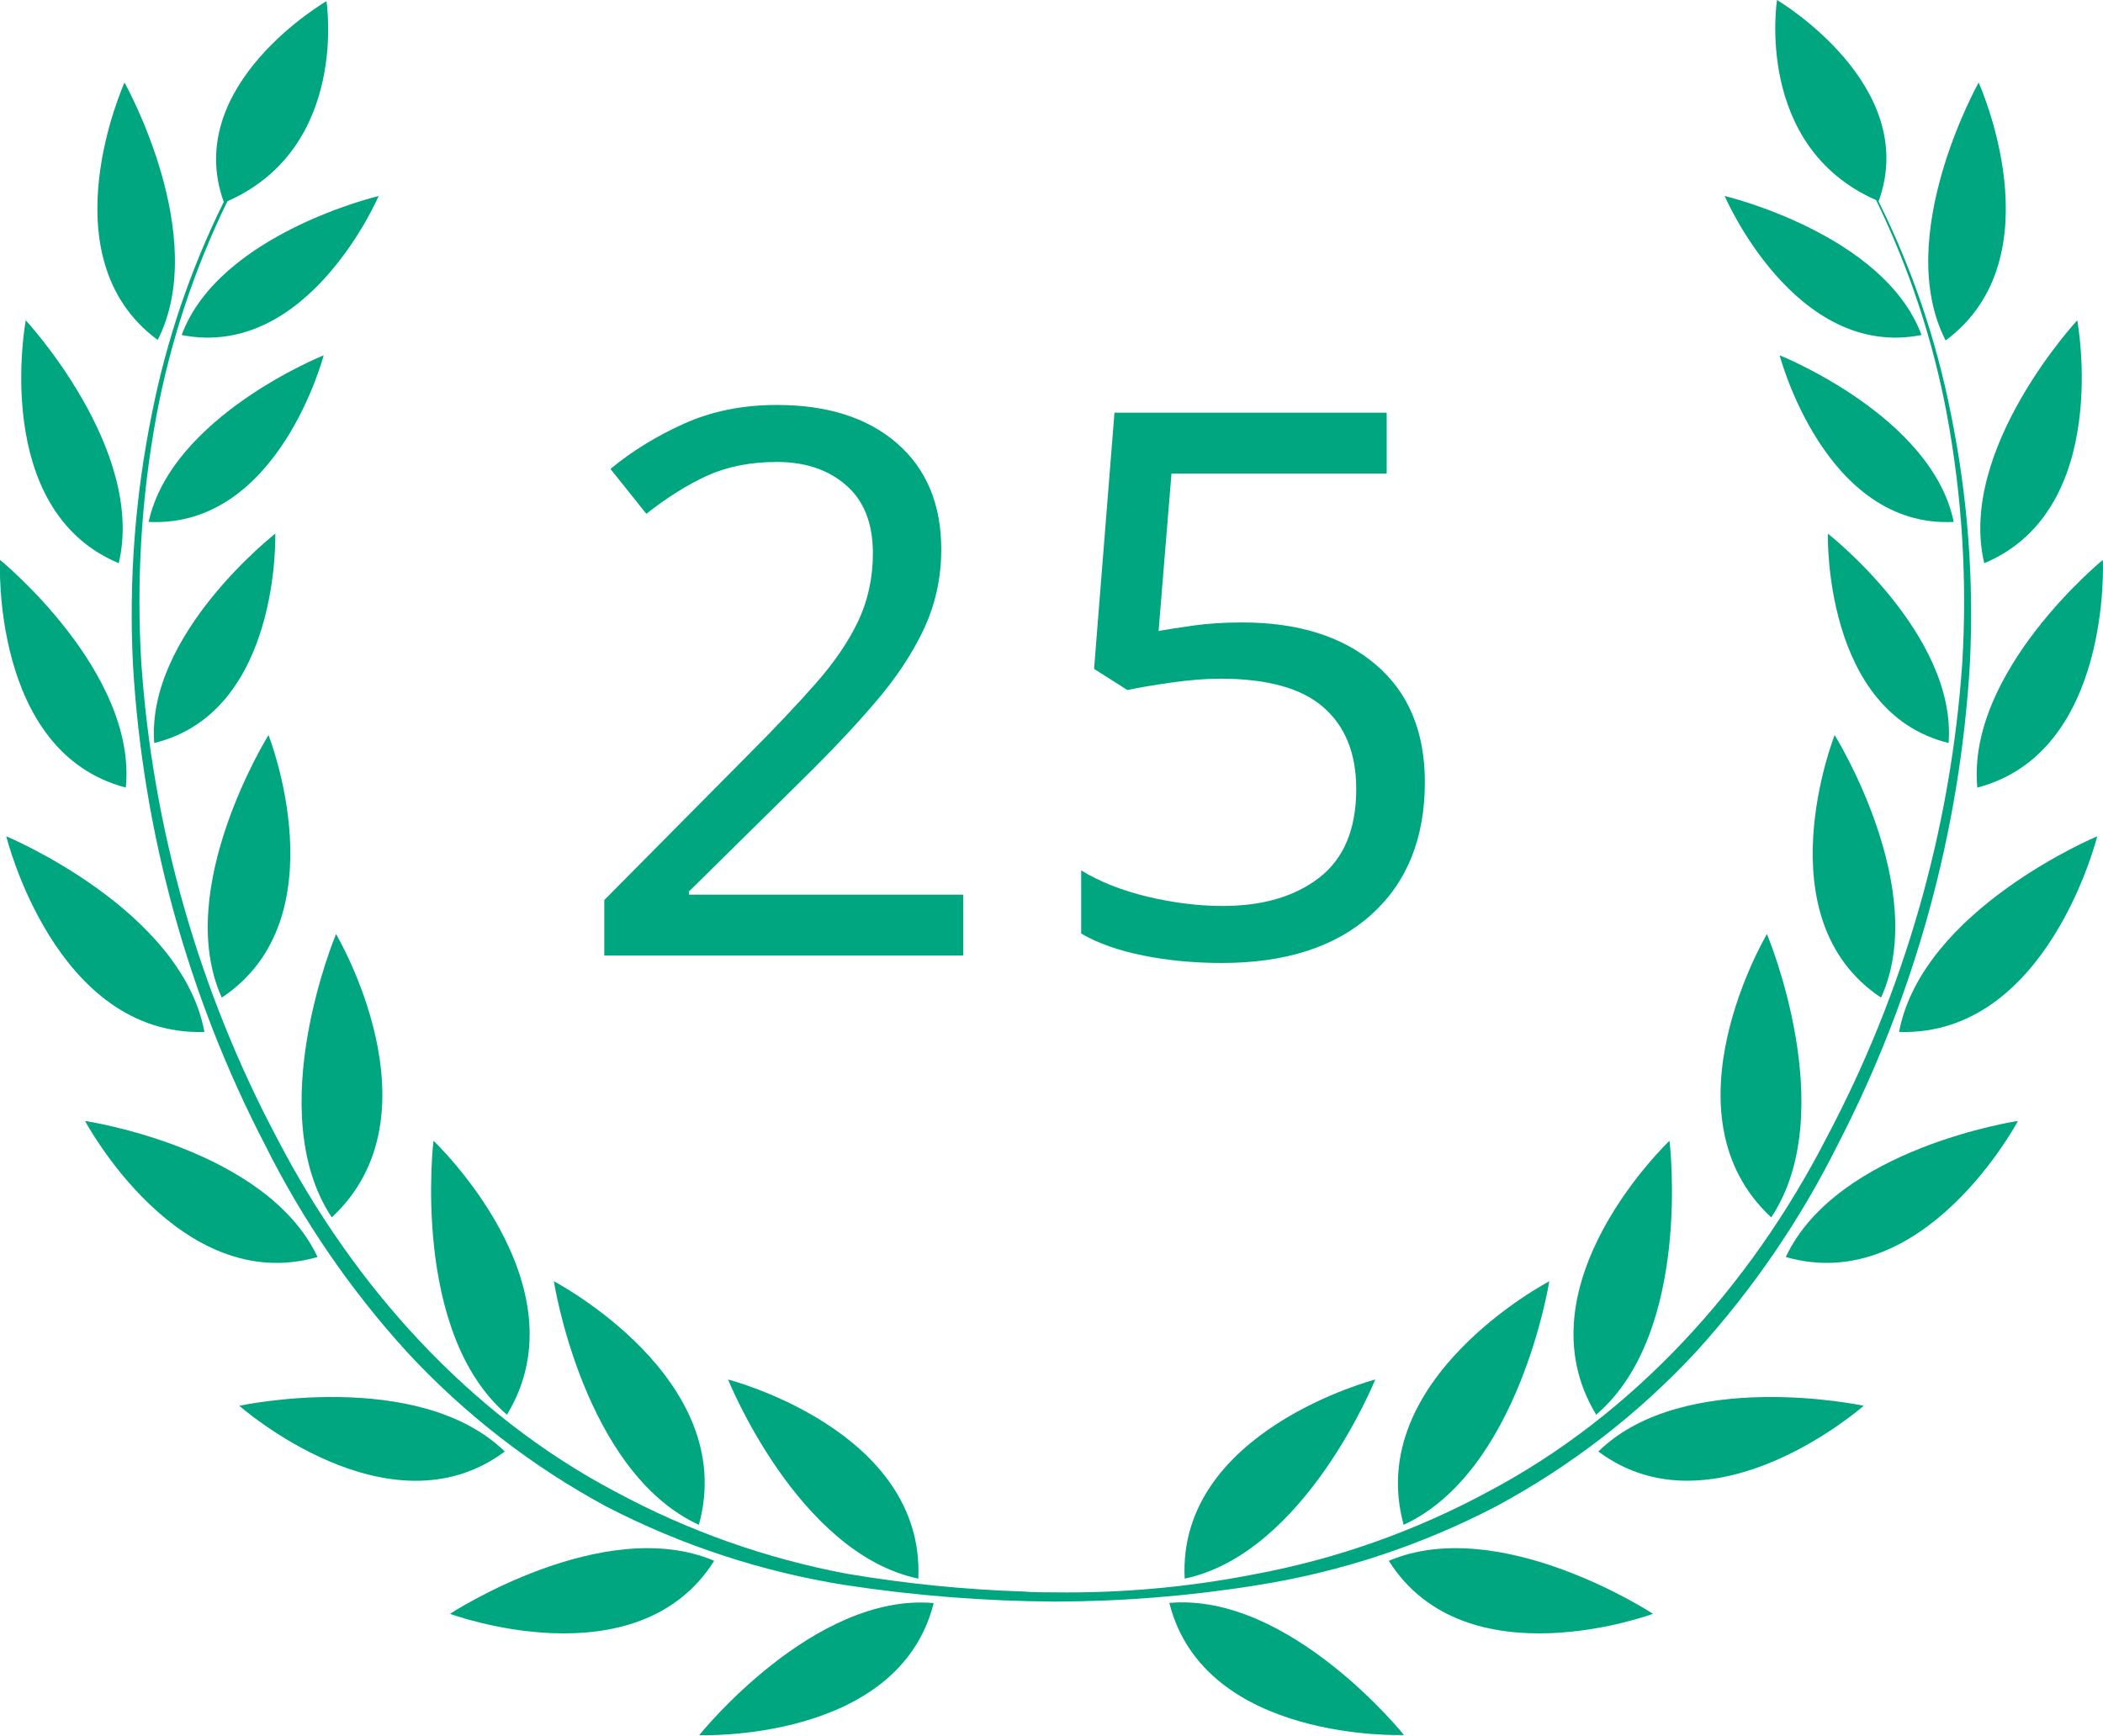
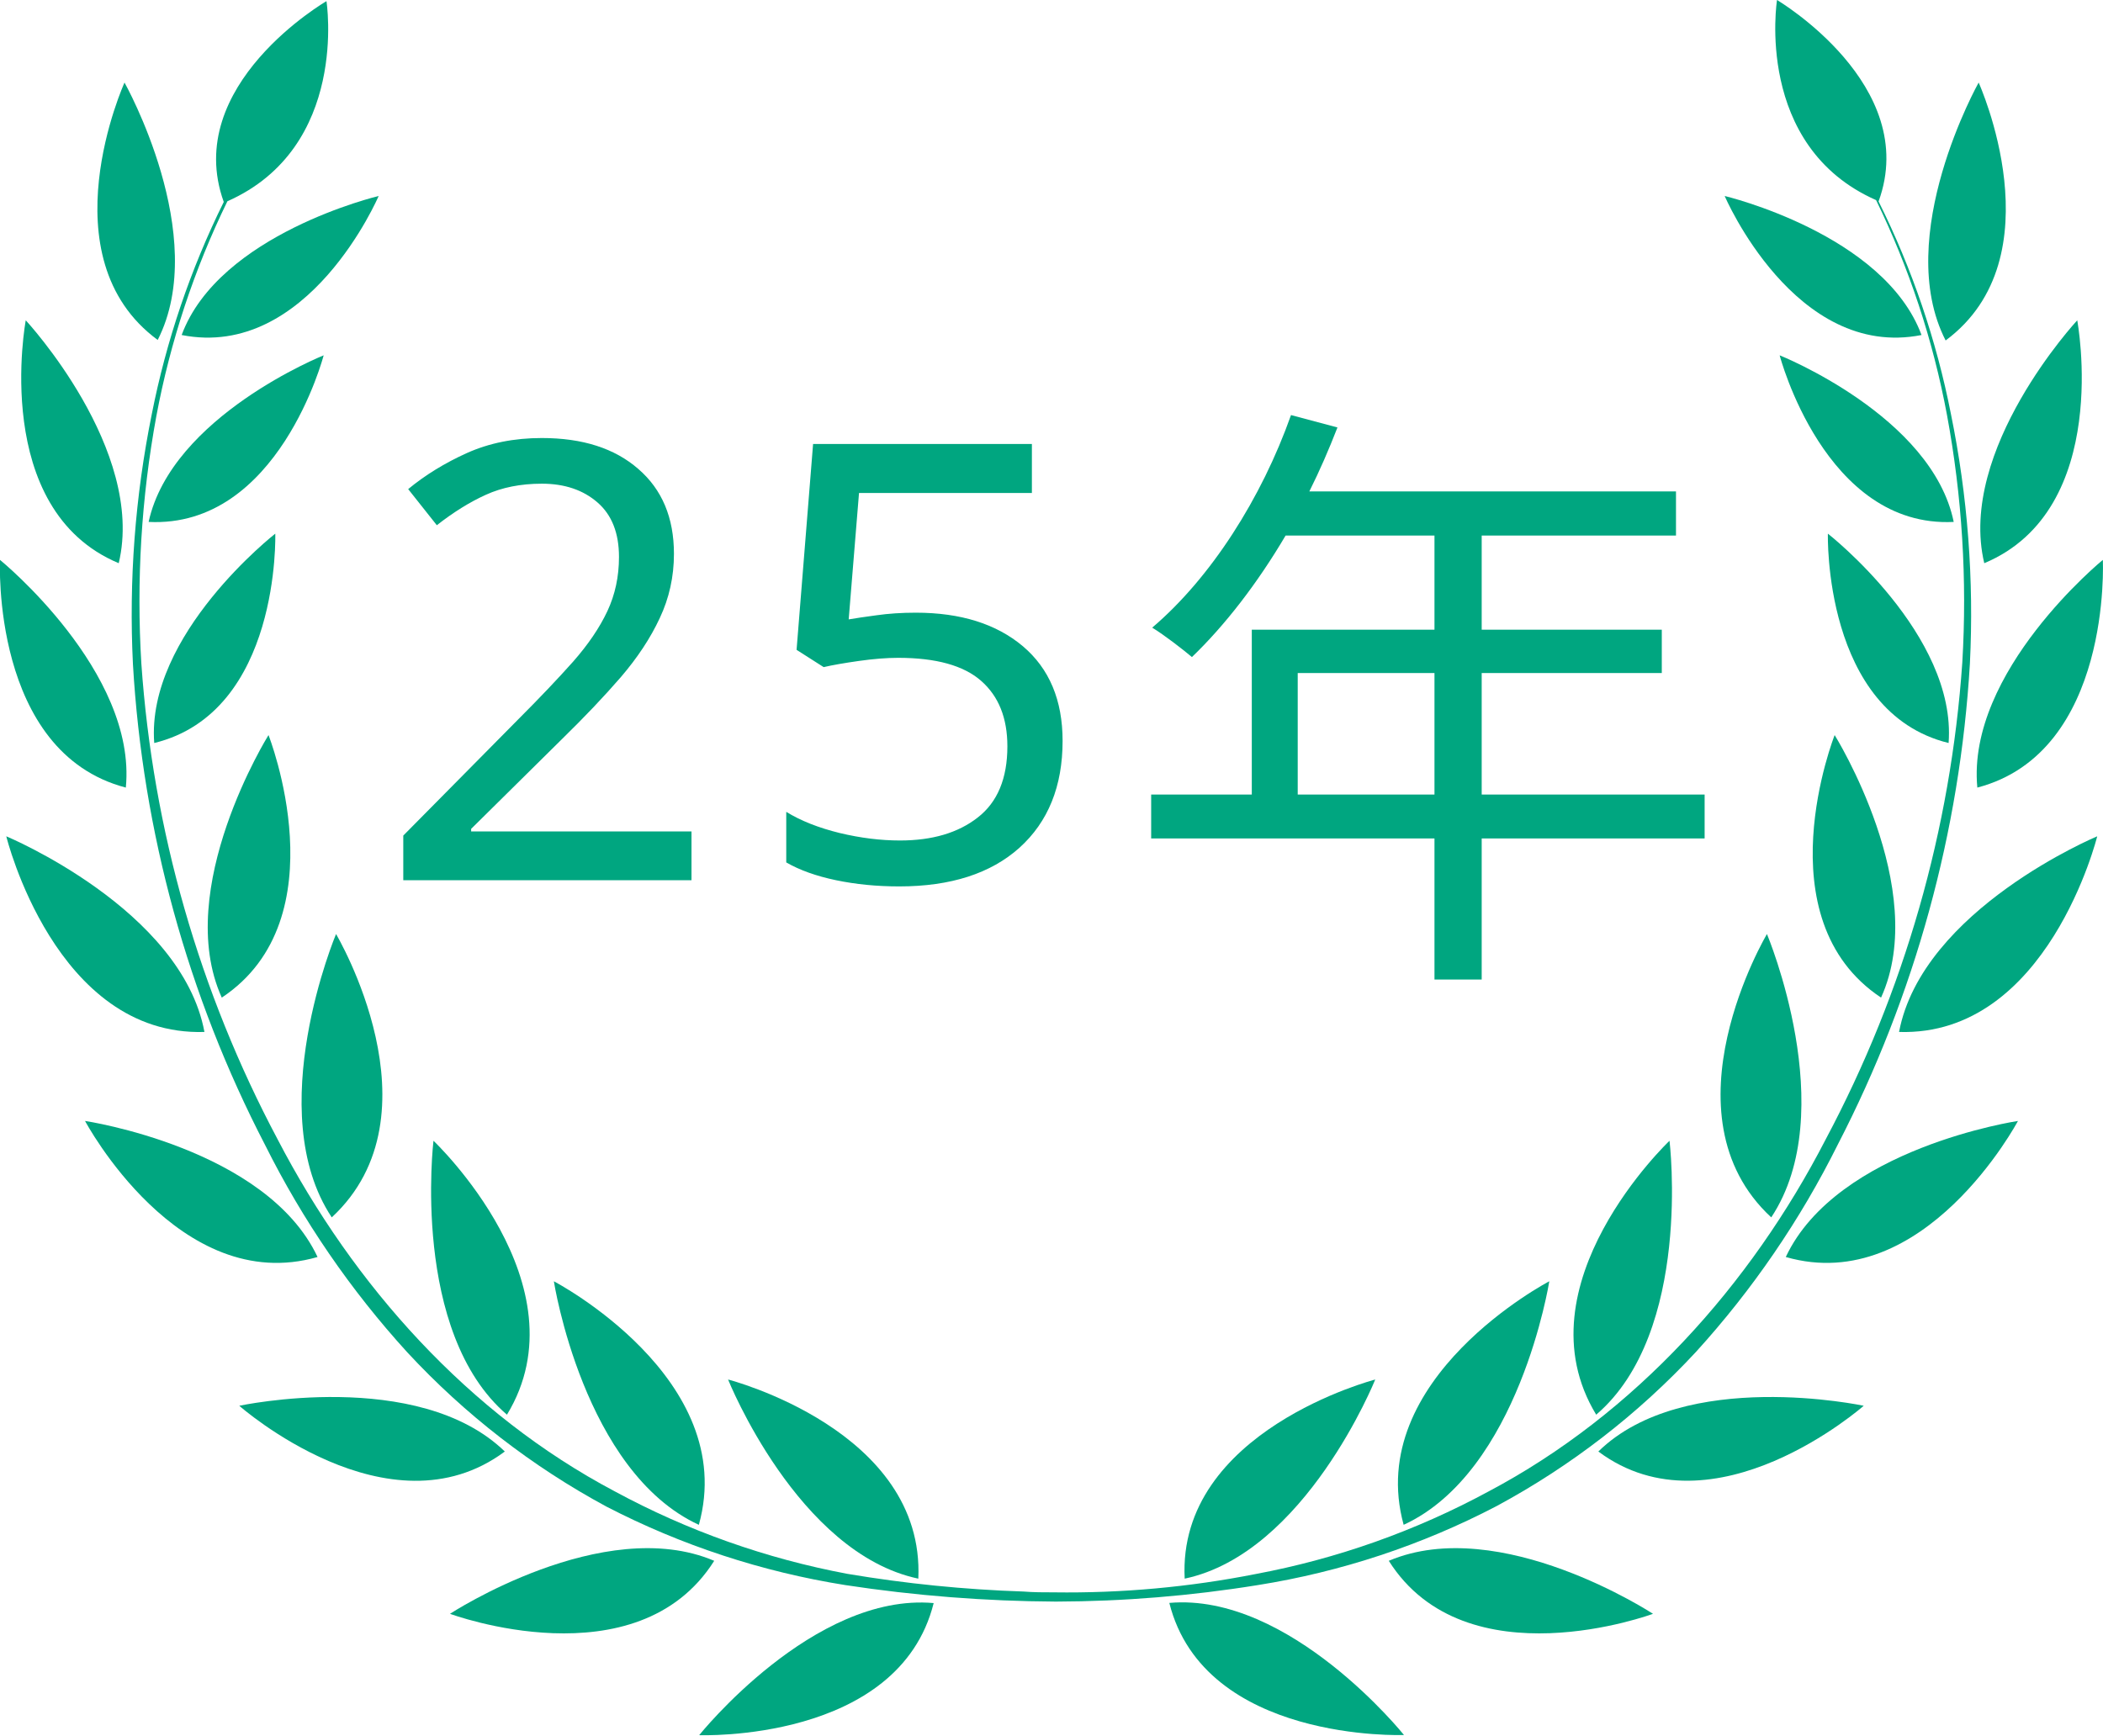
<svg xmlns="http://www.w3.org/2000/svg" viewBox="0 0 127.35 105.1">
  <defs>
-     <style>.a{font-size:46.04px;font-family:PingFangTC-Regular-B5pc-H, PingFang TC;letter-spacing:0.04em;}.a,.b{fill:#00a680;}</style>
+     <style>.a,.b{fill:#00a680;}.b{font-size:37px;font-family:SourceHanSansTW-Regular-B5pc-H, Source Han Sans TW;letter-spacing:0.04em;}</style>
  </defs>
-   <text class="a" transform="translate(34.39 57.87)">25</text>
-   <path class="b" d="M119.82,5s-5.23,9.31-2,15.62C124.62,15.58,119.82,5,119.82,5Z" />
-   <path class="b" d="M104.44,11.87s4.25,9.94,11.92,8.42C114.09,14.16,104.44,11.87,104.44,11.87Z" />
-   <path class="b" d="M107.77,21.52S110.5,32,118.31,31.61C117,25.2,107.77,21.52,107.77,21.52Z" />
-   <path class="b" d="M110.69,32.32S110.39,43.13,118,45C118.5,38.43,110.69,32.32,110.69,32.32Z" />
-   <path class="b" d="M113.91,60.42c3-6.59-2.81-15.9-2.81-15.9S106.7,55.63,113.91,60.42Z" />
-   <path class="b" d="M107,56.57s-6.49,10.91.26,17.16C111.52,67.31,107,56.57,107,56.57Z" />
-   <path class="b" d="M101.1,69.09s-9.22,8.73-4.44,16.59C102.51,80.68,101.1,69.09,101.1,69.09Z" />
-   <path class="b" d="M93.82,77.6S82.56,83.48,85,92.35C92,89.13,93.82,77.6,93.82,77.6Z" />
-   <path class="b" d="M83.28,83.55s-12,3.11-11.54,12.06C79.05,94.07,83.28,83.55,83.28,83.55Z" />
-   <path class="b" d="M120.16,34.11c7.79-3.26,5.63-14.71,5.63-14.71S118.52,27.23,120.16,34.11Z" />
-   <path class="b" d="M119.74,47.7c8.17-2.14,7.6-13.79,7.6-13.79S119.07,40.67,119.74,47.7Z" />
-   <path class="b" d="M115,62.5c9,.28,12-11.85,12-11.85S116.41,55.07,115,62.5Z" />
-   <path class="b" d="M108.14,76.13c8.4,2.42,14.06-8.24,14.06-8.24S111.25,69.52,108.14,76.13Z" />
-   <path class="b" d="M96.79,87.91c7,5.22,16.07-2.77,16.07-2.77S102,82.81,96.79,87.91Z" />
-   <path class="b" d="M84.1,94.53c4.68,7.41,16,3.21,16,3.21S90.84,91.67,84.1,94.53Z" />
-   <path class="b" d="M70.81,97.08c2.13,8.47,14.21,8,14.21,8S78.1,96.44,70.81,97.08Z" />
-   <path class="b" d="M76.17,96a47.26,47.26,0,0,0,14.45-4.78,46.65,46.65,0,0,0,12.07-9.33,55.26,55.26,0,0,0,8.6-12.57,72.77,72.77,0,0,0,8-29.13,60.44,60.44,0,0,0-1.15-15.12,50.83,50.83,0,0,0-4.38-12.87h0C116.33,5.15,107.61,0,107.61,0s-1.41,8.85,6,12.12a51.16,51.16,0,0,1,4.29,13,62.05,62.05,0,0,1,.93,15A72,72,0,0,1,110.56,69C106,77.85,99,85.64,90.14,90.33a48.28,48.28,0,0,1-14.1,5,58.8,58.8,0,0,1-12.21,1.11c-.62,0-1.24,0-1.86-.05a80,80,0,0,1-10.65-1.07,48.28,48.28,0,0,1-14.1-5C28.37,85.64,21.41,77.85,16.81,69A72,72,0,0,1,8.56,40.19a62,62,0,0,1,.91-15,51.19,51.19,0,0,1,4.3-13c7.39-3.27,6-12.12,6-12.12S11,5.15,13.55,12.23l0,0A51.57,51.57,0,0,0,9.19,25.09,61,61,0,0,0,8.05,40.22a72.42,72.42,0,0,0,8,29.12,55.34,55.34,0,0,0,8.62,12.57,46.64,46.64,0,0,0,12.06,9.34A47.81,47.81,0,0,0,51.19,96a87.68,87.68,0,0,0,12.75,1A77.93,77.93,0,0,0,76.17,96Z" />
-   <path class="b" d="M9.55,20.59C12.76,14.28,7.54,5,7.54,5S2.74,15.58,9.55,20.59Z" />
-   <path class="b" d="M11,20.29c7.68,1.52,11.93-8.42,11.93-8.42S13.27,14.16,11,20.29Z" />
-   <path class="b" d="M9,31.61C16.87,32,19.6,21.52,19.6,21.52S10.4,25.2,9,31.61Z" />
-   <path class="b" d="M16.67,32.32S8.84,38.43,9.34,45C17,43.13,16.67,32.32,16.67,32.32Z" />
-   <path class="b" d="M16.26,44.52s-5.81,9.31-2.83,15.9C20.65,55.63,16.26,44.52,16.26,44.52Z" />
-   <path class="b" d="M20.35,56.57s-4.52,10.74-.26,17.16C26.83,67.48,20.35,56.57,20.35,56.57Z" />
-   <path class="b" d="M30.7,85.68c4.78-7.86-4.45-16.59-4.45-16.59S24.86,80.68,30.7,85.68Z" />
-   <path class="b" d="M42.32,92.35c2.47-8.87-8.78-14.75-8.78-14.75S35.33,89.13,42.32,92.35Z" />
-   <path class="b" d="M55.61,95.61c.41-9-11.52-12.06-11.52-12.06S48.3,94.07,55.61,95.61Z" />
-   <path class="b" d="M7.19,34.11C8.83,27.23,1.56,19.4,1.56,19.4S-.6,30.85,7.19,34.11Z" />
-   <path class="b" d="M7.62,47.7C8.3,40.67,0,33.91,0,33.91S-.55,45.56,7.62,47.7Z" />
-   <path class="b" d="M12.38,62.5C11,55.07.38,50.65.38,50.65S3.35,62.78,12.38,62.5Z" />
-   <path class="b" d="M19.23,76.13c-3.11-6.61-14.08-8.24-14.08-8.24S10.82,78.55,19.23,76.13Z" />
-   <path class="b" d="M14.49,85.14s9.06,8,16.08,2.77C25.31,82.81,14.49,85.14,14.49,85.14Z" />
-   <path class="b" d="M27.25,97.74s11.32,4.2,16-3.21C36.53,91.67,27.25,97.74,27.25,97.74Z" />
-   <path class="b" d="M42.34,105.09s12.08.46,14.2-8C49.26,96.44,42.34,105.09,42.34,105.09Z" />
+   <path class="a" d="M119.82,5s-5.23,9.31-2,15.62C124.62,15.58,119.82,5,119.82,5Z" />
+   <path class="a" d="M104.44,11.87s4.25,9.94,11.92,8.42C114.09,14.16,104.44,11.87,104.44,11.87Z" />
+   <path class="a" d="M107.77,21.52S110.5,32,118.31,31.61C117,25.2,107.77,21.52,107.77,21.52Z" />
+   <path class="a" d="M110.69,32.32S110.39,43.13,118,45C118.5,38.43,110.69,32.32,110.69,32.32Z" />
+   <path class="a" d="M113.91,60.42c3-6.59-2.81-15.9-2.81-15.9S106.7,55.63,113.91,60.42Z" />
+   <path class="a" d="M107,56.57s-6.49,10.91.26,17.16C111.52,67.31,107,56.57,107,56.57Z" />
+   <path class="a" d="M101.1,69.09s-9.22,8.73-4.44,16.59C102.51,80.68,101.1,69.09,101.1,69.09Z" />
+   <path class="a" d="M93.82,77.6S82.56,83.48,85,92.35C92,89.13,93.82,77.6,93.82,77.6Z" />
+   <path class="a" d="M83.28,83.55s-12,3.11-11.54,12.06C79.05,94.07,83.28,83.55,83.28,83.55Z" />
+   <path class="a" d="M120.16,34.11c7.79-3.26,5.63-14.71,5.63-14.71S118.52,27.23,120.16,34.11Z" />
+   <path class="a" d="M119.74,47.7c8.17-2.14,7.6-13.79,7.6-13.79S119.07,40.67,119.74,47.7Z" />
+   <path class="a" d="M115,62.5c9,.28,12-11.85,12-11.85S116.41,55.07,115,62.5Z" />
+   <path class="a" d="M108.14,76.13c8.4,2.42,14.06-8.24,14.06-8.24S111.25,69.52,108.14,76.13Z" />
+   <path class="a" d="M96.79,87.91c7,5.22,16.07-2.77,16.07-2.77S102,82.81,96.79,87.91Z" />
+   <path class="a" d="M84.1,94.53c4.68,7.41,16,3.21,16,3.21S90.84,91.67,84.1,94.53Z" />
+   <path class="a" d="M70.81,97.08c2.13,8.47,14.21,8,14.21,8S78.1,96.44,70.81,97.08Z" />
+   <path class="a" d="M76.17,96a47.26,47.26,0,0,0,14.45-4.78,46.65,46.65,0,0,0,12.07-9.33,55.26,55.26,0,0,0,8.6-12.57,72.77,72.77,0,0,0,8-29.13,60.44,60.44,0,0,0-1.15-15.12,50.83,50.83,0,0,0-4.38-12.87h0C116.33,5.15,107.61,0,107.61,0s-1.41,8.85,6,12.12a51.16,51.16,0,0,1,4.29,13,62.05,62.05,0,0,1,.93,15A72,72,0,0,1,110.56,69C106,77.85,99,85.64,90.14,90.33a48.28,48.28,0,0,1-14.1,5,58.8,58.8,0,0,1-12.21,1.11c-.62,0-1.24,0-1.86-.05a80,80,0,0,1-10.65-1.07,48.28,48.28,0,0,1-14.1-5C28.37,85.64,21.41,77.85,16.81,69A72,72,0,0,1,8.56,40.19a62,62,0,0,1,.91-15,51.19,51.19,0,0,1,4.3-13c7.39-3.27,6-12.12,6-12.12S11,5.15,13.55,12.23l0,0A51.57,51.57,0,0,0,9.19,25.09,61,61,0,0,0,8.05,40.22a72.42,72.42,0,0,0,8,29.12,55.34,55.34,0,0,0,8.62,12.57,46.64,46.64,0,0,0,12.06,9.34A47.81,47.81,0,0,0,51.19,96a87.68,87.68,0,0,0,12.75,1A77.93,77.93,0,0,0,76.17,96Z" />
+   <path class="a" d="M9.55,20.59C12.76,14.28,7.54,5,7.54,5S2.74,15.58,9.55,20.59Z" />
+   <path class="a" d="M11,20.29c7.68,1.52,11.93-8.42,11.93-8.42S13.27,14.16,11,20.29Z" />
+   <path class="a" d="M9,31.61C16.87,32,19.6,21.52,19.6,21.52S10.4,25.2,9,31.61Z" />
+   <path class="a" d="M16.67,32.32S8.84,38.43,9.34,45C17,43.13,16.67,32.32,16.67,32.32Z" />
+   <path class="a" d="M16.26,44.52s-5.81,9.31-2.83,15.9C20.65,55.63,16.26,44.52,16.26,44.52Z" />
+   <path class="a" d="M20.35,56.57s-4.52,10.74-.26,17.16C26.83,67.48,20.35,56.57,20.35,56.57Z" />
+   <path class="a" d="M30.7,85.68c4.78-7.86-4.45-16.59-4.45-16.59S24.86,80.68,30.7,85.68Z" />
+   <path class="a" d="M42.32,92.35c2.47-8.87-8.78-14.75-8.78-14.75S35.33,89.13,42.32,92.35Z" />
+   <path class="a" d="M55.61,95.61c.41-9-11.52-12.06-11.52-12.06S48.3,94.07,55.61,95.61Z" />
+   <path class="a" d="M7.19,34.11C8.83,27.23,1.56,19.4,1.56,19.4S-.6,30.85,7.19,34.11Z" />
+   <path class="a" d="M7.62,47.7C8.3,40.67,0,33.91,0,33.91S-.55,45.56,7.62,47.7Z" />
+   <path class="a" d="M12.38,62.5C11,55.07.38,50.65.38,50.65S3.35,62.78,12.38,62.5Z" />
+   <path class="a" d="M19.23,76.13c-3.11-6.61-14.08-8.24-14.08-8.24S10.82,78.55,19.23,76.13Z" />
+   <path class="a" d="M14.49,85.14s9.06,8,16.08,2.77C25.31,82.81,14.49,85.14,14.49,85.14Z" />
+   <path class="a" d="M27.25,97.74s11.32,4.2,16-3.21C36.53,91.67,27.25,97.74,27.25,97.74Z" />
+   <path class="a" d="M42.34,105.09s12.08.46,14.2-8C49.26,96.44,42.34,105.09,42.34,105.09Z" />
+   <text class="b" transform="translate(22.64 53.31)">25年</text>
</svg>
